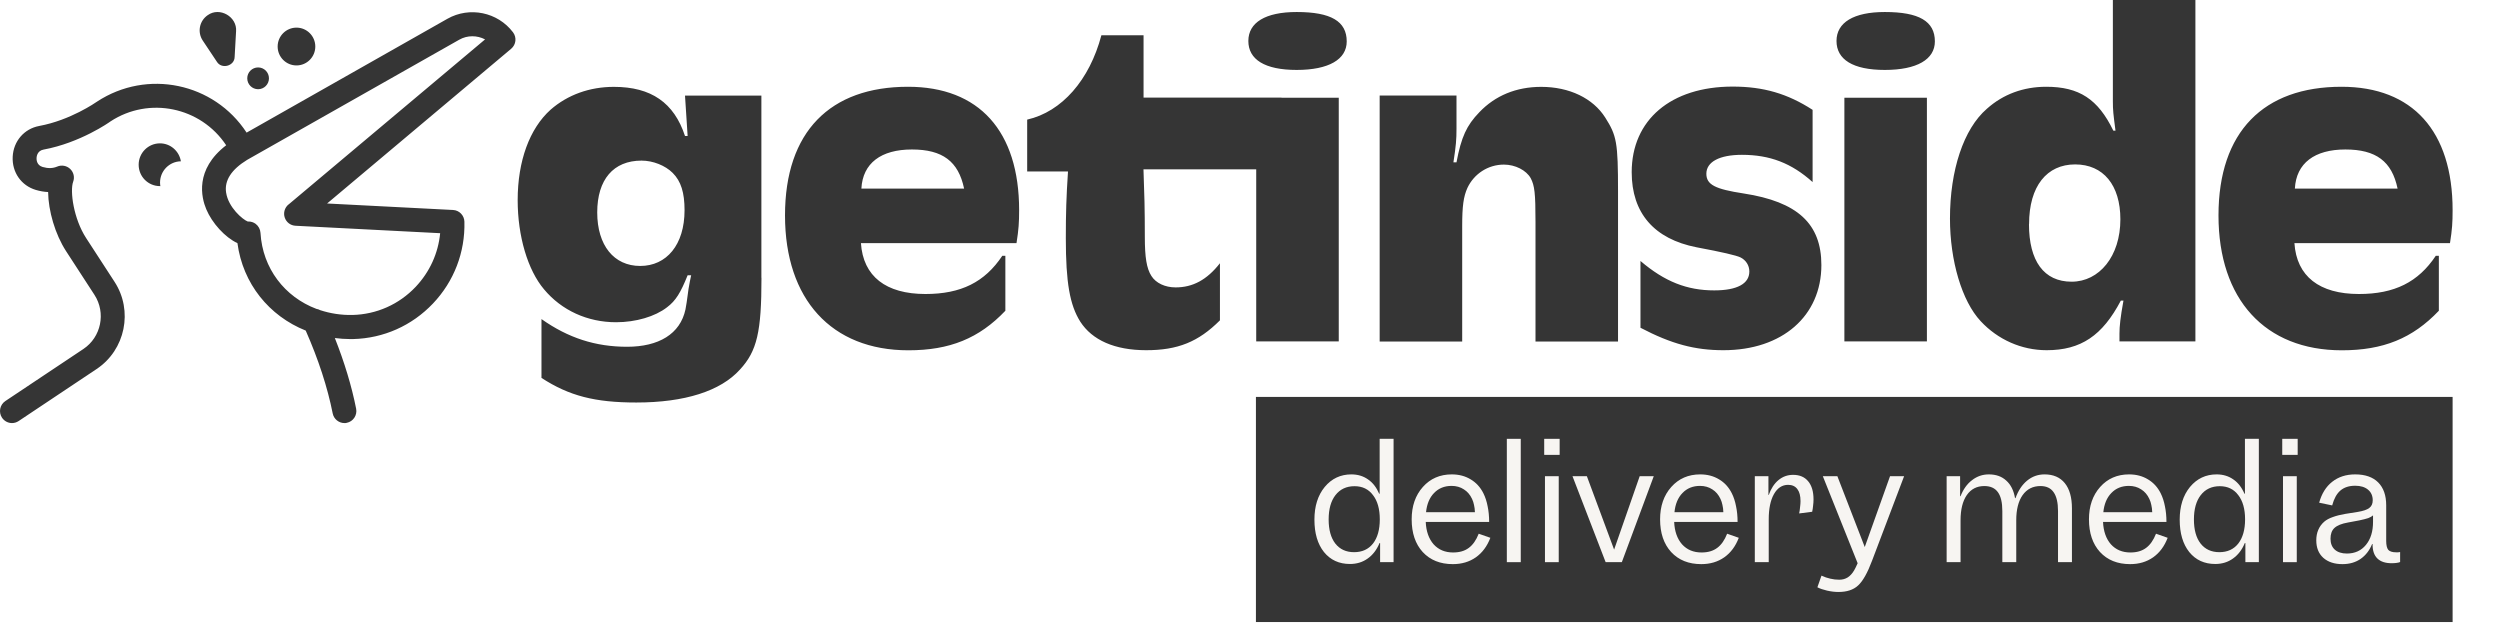
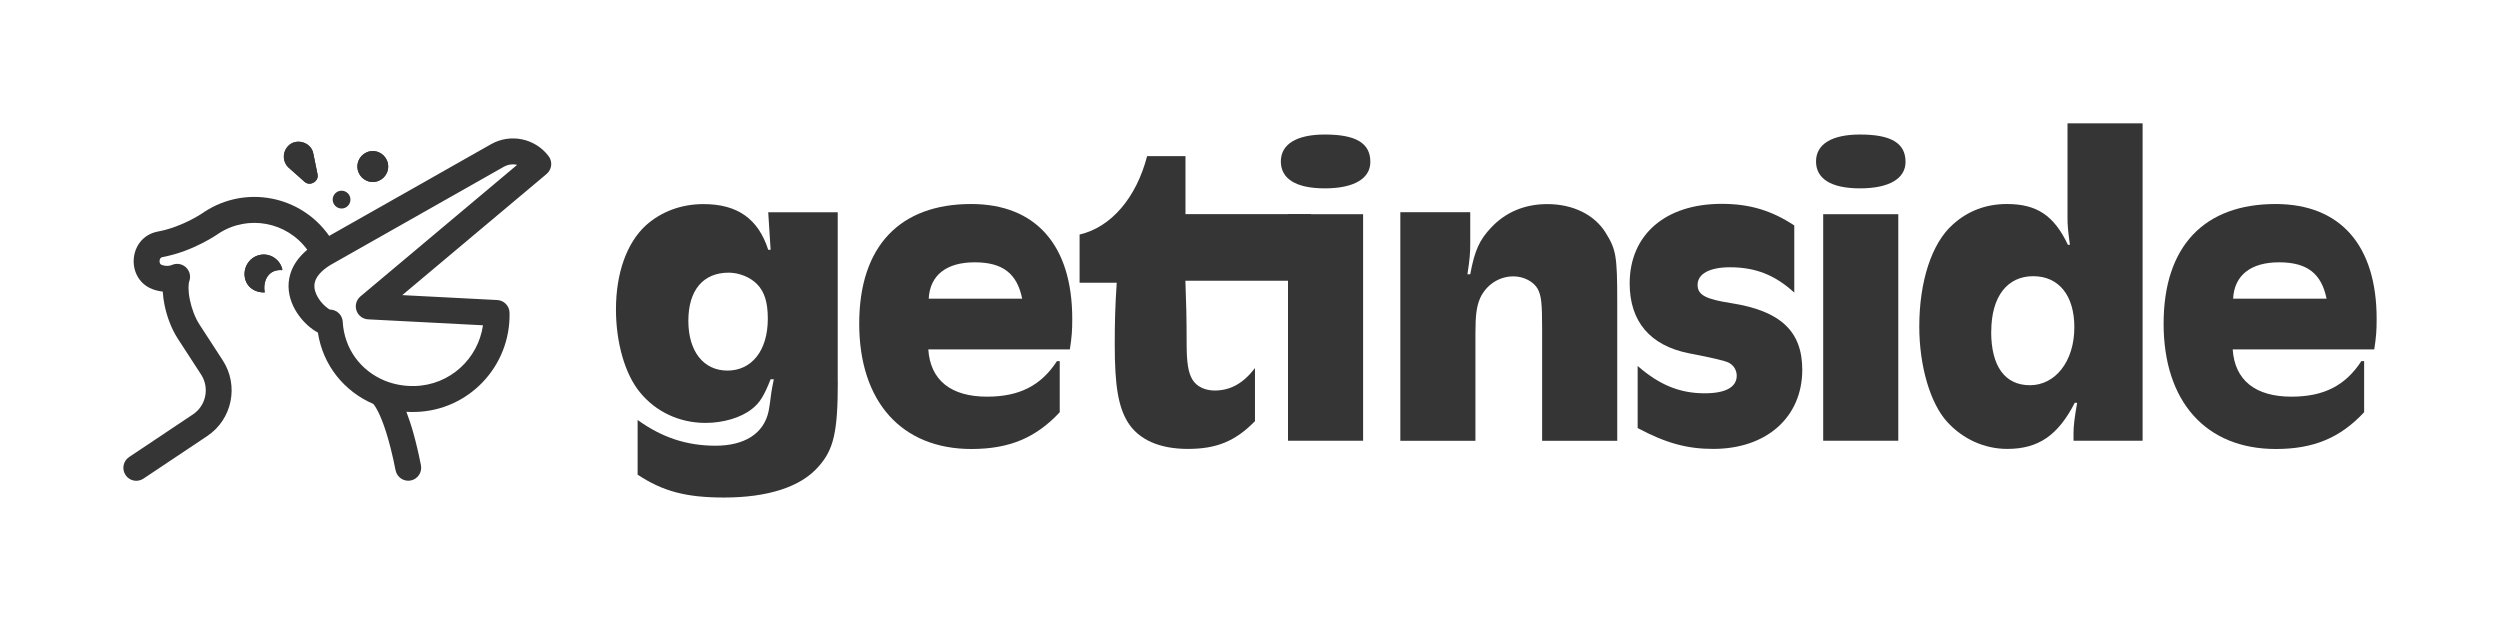
- <svg xmlns="http://www.w3.org/2000/svg" width="422" height="105" viewBox="0 0 422 105" fill="none">
-   <rect width="202" height="38" transform="translate(212 67)" fill="#353535" />
-   <path d="M227.878 95.2C226.039 95.2 224.574 94.527 223.484 93.182C222.411 91.836 221.875 90.014 221.875 87.715C221.875 85.45 222.454 83.611 223.612 82.198C224.787 80.784 226.286 80.077 228.108 80.077C229.181 80.077 230.117 80.358 230.918 80.92C231.718 81.465 232.348 82.274 232.808 83.347H232.885V74.074H235.235V94.893H232.961V91.675H232.859C232.399 92.799 231.735 93.667 230.867 94.28C230.015 94.893 229.019 95.2 227.878 95.2ZM224.276 87.69C224.276 89.427 224.651 90.781 225.4 91.751C226.167 92.722 227.222 93.207 228.568 93.207C229.93 93.207 230.994 92.722 231.761 91.751C232.527 90.763 232.91 89.401 232.91 87.664C232.91 85.927 232.527 84.565 231.761 83.577C231.012 82.572 229.973 82.07 228.644 82.07C227.282 82.07 226.209 82.572 225.426 83.577C224.659 84.565 224.276 85.936 224.276 87.69Z" fill="#F7F5F2" />
-   <path d="M245.238 95.225C243.109 95.225 241.414 94.544 240.154 93.182C238.911 91.819 238.29 89.98 238.29 87.664C238.29 85.433 238.92 83.611 240.18 82.198C241.44 80.784 243.066 80.077 245.059 80.077C246.268 80.077 247.332 80.358 248.252 80.92C249.172 81.465 249.887 82.249 250.398 83.27C250.721 83.918 250.96 84.65 251.113 85.467C251.283 86.268 251.368 87.145 251.368 88.098H240.665C240.733 89.682 241.176 90.942 241.994 91.879C242.828 92.799 243.926 93.258 245.289 93.258C246.362 93.258 247.239 93.003 247.92 92.492C248.618 91.981 249.18 91.181 249.606 90.091L251.573 90.781C251.028 92.211 250.21 93.309 249.121 94.076C248.031 94.842 246.736 95.225 245.238 95.225ZM248.482 84.216C248.158 83.517 247.699 82.981 247.102 82.606C246.506 82.215 245.817 82.019 245.033 82.019C243.824 82.019 242.836 82.419 242.07 83.219C241.304 84.003 240.853 85.084 240.716 86.463H248.967C248.95 85.987 248.899 85.578 248.814 85.237C248.746 84.88 248.635 84.539 248.482 84.216Z" fill="#F7F5F2" />
-   <path d="M254.353 94.893V74.074H256.703V94.893H254.353Z" fill="#F7F5F2" />
-   <path d="M263.268 76.782H260.662V74.074H263.268V76.782ZM260.79 94.893V80.384H263.114V94.893H260.79Z" fill="#F7F5F2" />
-   <path d="M276.779 80.384H279.155L273.765 94.893H271.032L265.437 80.384H267.864L272.462 92.773L276.779 80.384Z" fill="#F7F5F2" />
-   <path d="M287.172 95.225C285.043 95.225 283.349 94.544 282.089 93.182C280.845 91.819 280.224 89.98 280.224 87.664C280.224 85.433 280.854 83.611 282.114 82.198C283.374 80.784 285.001 80.077 286.993 80.077C288.202 80.077 289.267 80.358 290.186 80.92C291.106 81.465 291.821 82.249 292.332 83.27C292.656 83.918 292.894 84.65 293.047 85.467C293.218 86.268 293.303 87.145 293.303 88.098H282.6C282.668 89.682 283.11 90.942 283.928 91.879C284.762 92.799 285.861 93.258 287.223 93.258C288.296 93.258 289.173 93.003 289.854 92.492C290.552 91.981 291.114 91.181 291.54 90.091L293.507 90.781C292.962 92.211 292.145 93.309 291.055 94.076C289.965 94.842 288.671 95.225 287.172 95.225ZM290.416 84.216C290.093 83.517 289.633 82.981 289.037 82.606C288.441 82.215 287.751 82.019 286.968 82.019C285.759 82.019 284.771 82.419 284.004 83.219C283.238 84.003 282.787 85.084 282.651 86.463H290.902C290.885 85.987 290.833 85.578 290.748 85.237C290.68 84.88 290.57 84.539 290.416 84.216Z" fill="#F7F5F2" />
-   <path d="M302.675 80.154C303.782 80.154 304.633 80.52 305.229 81.252C305.825 81.968 306.123 82.989 306.123 84.318C306.123 84.641 306.098 84.999 306.047 85.391C306.013 85.765 305.962 86.097 305.894 86.387L303.697 86.668C303.765 86.361 303.816 86.012 303.85 85.621C303.901 85.212 303.927 84.871 303.927 84.599C303.927 83.696 303.748 83.015 303.39 82.555C303.033 82.078 302.513 81.84 301.832 81.84C300.827 81.84 300.027 82.368 299.431 83.424C298.852 84.462 298.562 85.876 298.562 87.664V94.893H296.212V80.384H298.511V83.551H298.562C298.954 82.461 299.499 81.627 300.197 81.048C300.912 80.452 301.738 80.154 302.675 80.154Z" fill="#F7F5F2" />
-   <path d="M321.413 80.384L315.997 94.663C315.231 96.707 314.448 98.095 313.647 98.827C312.864 99.559 311.757 99.925 310.326 99.925C309.73 99.925 309.092 99.849 308.411 99.696C307.746 99.542 307.201 99.355 306.776 99.134L307.465 97.167C307.976 97.405 308.47 97.575 308.947 97.678C309.441 97.797 309.943 97.856 310.454 97.856C310.999 97.856 311.476 97.729 311.885 97.473C312.293 97.218 312.659 96.818 312.983 96.273C313.085 96.102 313.179 95.924 313.264 95.736C313.366 95.549 313.468 95.328 313.571 95.072L307.695 80.384H310.148L314.771 92.339L319.037 80.384H321.413Z" fill="#F7F5F2" />
-   <path d="M328.592 94.893V80.384H330.866V83.756H330.942C331.402 82.581 332.049 81.678 332.884 81.048C333.718 80.401 334.663 80.077 335.719 80.077C336.928 80.077 337.907 80.426 338.657 81.125C339.423 81.806 339.917 82.793 340.138 84.088H340.215C340.675 82.811 341.33 81.823 342.182 81.125C343.033 80.426 344.013 80.077 345.12 80.077C346.601 80.077 347.742 80.571 348.543 81.559C349.343 82.547 349.743 83.969 349.743 85.825V94.893H347.393V86.259C347.393 84.846 347.146 83.79 346.652 83.091C346.175 82.393 345.435 82.044 344.43 82.044C343.153 82.044 342.148 82.555 341.416 83.577C340.7 84.599 340.343 86.012 340.343 87.817V94.893H337.993V86.259C337.993 84.829 337.746 83.773 337.252 83.091C336.758 82.393 335.992 82.044 334.953 82.044C333.693 82.044 332.705 82.555 331.99 83.577C331.291 84.599 330.942 86.012 330.942 87.817V94.893H328.592Z" fill="#F7F5F2" />
-   <path d="M359.566 95.225C357.437 95.225 355.742 94.544 354.482 93.182C353.239 91.819 352.617 89.98 352.617 87.664C352.617 85.433 353.247 83.611 354.508 82.198C355.768 80.784 357.394 80.077 359.387 80.077C360.596 80.077 361.66 80.358 362.58 80.92C363.499 81.465 364.215 82.249 364.726 83.27C365.049 83.918 365.288 84.65 365.441 85.467C365.611 86.268 365.696 87.145 365.696 88.098H354.993C355.061 89.682 355.504 90.942 356.321 91.879C357.156 92.799 358.254 93.258 359.617 93.258C360.69 93.258 361.567 93.003 362.248 92.492C362.946 91.981 363.508 91.181 363.934 90.091L365.901 90.781C365.356 92.211 364.538 93.309 363.448 94.076C362.358 94.842 361.064 95.225 359.566 95.225ZM362.81 84.216C362.486 83.517 362.026 82.981 361.43 82.606C360.834 82.215 360.145 82.019 359.361 82.019C358.152 82.019 357.164 82.419 356.398 83.219C355.632 84.003 355.18 85.084 355.044 86.463H363.295C363.278 85.987 363.227 85.578 363.142 85.237C363.074 84.88 362.963 84.539 362.81 84.216Z" fill="#F7F5F2" />
-   <path d="M373.937 95.2C372.098 95.2 370.633 94.527 369.544 93.182C368.471 91.836 367.934 90.014 367.934 87.715C367.934 85.45 368.513 83.611 369.671 82.198C370.846 80.784 372.345 80.077 374.167 80.077C375.24 80.077 376.177 80.358 376.977 80.92C377.778 81.465 378.408 82.274 378.867 83.347H378.944V74.074H381.294V94.893H379.021V91.675H378.919C378.459 92.799 377.795 93.667 376.926 94.28C376.075 94.893 375.078 95.2 373.937 95.2ZM370.335 87.69C370.335 89.427 370.71 90.781 371.459 91.751C372.226 92.722 373.282 93.207 374.627 93.207C375.989 93.207 377.054 92.722 377.82 91.751C378.586 90.763 378.97 89.401 378.97 87.664C378.97 85.927 378.586 84.565 377.82 83.577C377.071 82.572 376.032 82.07 374.704 82.07C373.341 82.07 372.268 82.572 371.485 83.577C370.719 84.565 370.335 85.936 370.335 87.69Z" fill="#F7F5F2" />
-   <path d="M387.848 76.782H385.243V74.074H387.848V76.782ZM385.371 94.893V80.384H387.695V94.893H385.371Z" fill="#F7F5F2" />
-   <path d="M403.71 95.072C402.654 95.072 401.854 94.808 401.309 94.28C400.764 93.752 400.491 92.969 400.491 91.93V91.828H400.415C399.972 92.918 399.316 93.761 398.448 94.357C397.596 94.936 396.583 95.225 395.408 95.225C394.045 95.225 392.964 94.868 392.164 94.152C391.38 93.437 390.989 92.458 390.989 91.215C390.989 90.551 391.099 89.963 391.321 89.452C391.542 88.924 391.874 88.464 392.317 88.073C392.692 87.749 393.177 87.485 393.773 87.281C394.369 87.059 395.076 86.881 395.893 86.744L397.988 86.412C398.908 86.259 399.555 86.038 399.929 85.748C400.321 85.459 400.517 85.024 400.517 84.445C400.517 83.696 400.253 83.1 399.725 82.657C399.197 82.215 398.473 81.993 397.554 81.993C396.515 81.993 395.68 82.266 395.05 82.811C394.437 83.338 393.977 84.173 393.671 85.314L391.474 84.854C391.9 83.321 392.632 82.146 393.671 81.329C394.727 80.495 396.021 80.077 397.554 80.077C399.24 80.077 400.534 80.528 401.436 81.431C402.339 82.334 402.79 83.62 402.79 85.288V91.291C402.79 92.024 402.91 92.535 403.148 92.824C403.403 93.097 403.855 93.233 404.502 93.233C404.604 93.233 404.698 93.233 404.783 93.233C404.868 93.216 404.987 93.199 405.14 93.182V94.868C405.004 94.936 404.8 94.987 404.527 95.021C404.272 95.055 403.999 95.072 403.71 95.072ZM393.39 90.934C393.39 91.717 393.628 92.33 394.105 92.773C394.599 93.216 395.28 93.437 396.149 93.437C397.494 93.437 398.567 92.952 399.367 91.981C400.168 91.01 400.568 89.716 400.568 88.098V87C400.381 87.17 400.108 87.323 399.75 87.46C399.393 87.579 398.89 87.707 398.243 87.843L396.327 88.201C395.272 88.388 394.514 88.694 394.054 89.12C393.611 89.529 393.39 90.133 393.39 90.934Z" fill="#F7F5F2" />
-   <path fill-rule="evenodd" clip-rule="evenodd" d="M357.767 57.633H370.584V0H356.652V17.09C356.652 18.648 356.729 19.244 357.095 22.055H356.729C354.147 16.724 350.954 14.646 345.394 14.646C341.544 14.646 338.122 15.914 335.388 18.358C331.447 21.765 329.155 28.73 329.155 36.888C329.155 43.991 331.157 50.82 334.349 54.226C337.236 57.327 341.239 59.114 345.47 59.114C351.245 59.114 354.88 56.67 357.996 50.743H358.439C357.92 53.63 357.767 55.051 357.767 56.304V57.633ZM349.686 47.55C345.012 47.55 342.491 44.068 342.491 37.835H342.507C342.507 31.389 345.531 27.753 350.282 27.753C355.033 27.753 357.92 31.236 357.92 37.025C357.92 43.258 354.361 47.55 349.686 47.55ZM218.879 11.805C224.286 11.805 227.326 10.033 227.326 6.993C227.326 3.586 224.653 2.028 218.879 2.028C213.609 2.028 210.721 3.8 210.721 6.916C210.721 10.033 213.471 11.805 218.879 11.805ZM212.05 28.578H193.018C193.171 32.656 193.247 35.253 193.247 39.989C193.247 43.395 193.537 45.32 194.362 46.588C195.111 47.779 196.654 48.513 198.441 48.513C201.328 48.513 203.711 47.26 205.926 44.434V54.073C202.291 57.709 198.808 59.114 193.476 59.114C188.145 59.114 184.357 57.403 182.355 54.302C180.583 51.492 179.911 47.703 179.911 40.218C179.911 35.986 179.988 33.328 180.278 28.944H173.388V20.191C179.239 18.862 183.914 13.515 185.915 5.954H193.033V16.479H216.329L216.314 16.494L225.982 16.494V57.633H212.05V28.578ZM156.217 49.628C149.557 49.628 145.692 46.664 145.325 41.028L145.34 41.043H171.585C171.951 38.736 172.028 37.56 172.028 35.482C172.028 22.131 165.276 14.646 153.269 14.646C140.147 14.646 132.509 22.208 132.509 36.368C132.509 50.529 140.36 59.13 153.33 59.13C160.296 59.13 165.26 57.129 169.706 52.454V43.181H169.186C166.223 47.627 162.22 49.628 156.217 49.628ZM153.926 25.232C159.104 25.232 161.777 27.233 162.74 31.831H145.402C145.631 27.524 148.747 25.232 153.926 25.232ZM124.901 62.384C127.788 59.267 128.537 56.014 128.537 46.894H128.522V16.143H115.629L116.072 22.956H115.629C113.78 17.335 109.916 14.662 103.622 14.662C99.543 14.662 95.831 15.991 92.944 18.511C89.385 21.704 87.383 27.188 87.383 33.787C87.383 39.867 89.079 45.58 91.829 48.834C94.792 52.393 99.177 54.394 103.988 54.394C107.334 54.394 110.588 53.432 112.589 51.874C114.071 50.759 114.88 49.43 116.072 46.466H116.668C116.467 47.383 116.405 47.74 116.336 48.139C116.305 48.319 116.272 48.507 116.225 48.758C115.98 50.631 115.807 51.792 115.705 52.24C114.819 56.38 111.183 58.534 105.852 58.534C100.521 58.534 95.923 57.052 91.401 53.86V63.789C96.076 66.829 100.444 67.944 107.41 67.944C115.568 67.944 121.632 66.019 124.901 62.384ZM108.067 44.893C103.624 44.893 100.814 41.413 100.811 35.857C100.814 30.301 103.548 27.111 108.296 27.111C110.221 27.111 112.299 27.936 113.551 29.189C114.957 30.594 115.552 32.519 115.552 35.483C115.552 41.333 112.512 44.893 108.067 44.893ZM326.607 6.993C326.607 10.033 323.567 11.805 318.159 11.805C312.751 11.805 310.002 10.033 310.002 6.916C310.002 3.8 312.889 2.028 318.159 2.028C323.933 2.028 326.607 3.586 326.607 6.993ZM311.331 16.494H325.262V57.633H311.331V16.494ZM245.856 16.128H232.887V57.648H246.818V38.156C246.818 34.826 247.032 33.191 247.704 31.71C248.819 29.342 251.187 27.784 253.86 27.784C255.785 27.784 257.634 28.746 258.382 30.075C259.039 31.328 259.192 32.596 259.192 37.407V57.648H273.123V32.305C273.123 24.011 272.894 22.895 270.97 19.855C268.907 16.586 264.905 14.662 260.154 14.662C255.938 14.662 252.379 16.143 249.705 18.954C247.567 21.169 246.665 23.109 245.856 27.402H245.336C245.779 24.576 245.856 23.476 245.856 21.765V16.128ZM305.967 30.732C302.407 27.539 298.772 26.134 294.036 26.134C290.248 26.134 288.033 27.325 288.033 29.326C288.033 31.175 289.514 31.923 294.326 32.657C303.446 34.062 307.448 37.774 307.448 44.74C307.448 53.34 300.849 59.115 290.92 59.115C286.108 59.115 282.167 58.076 276.912 55.326V44.053C280.99 47.535 284.764 49.017 289.362 49.017C293.211 49.017 295.289 47.902 295.289 45.825C295.289 44.786 294.693 43.9 293.807 43.457C293.115 43.111 290.645 42.54 286.398 41.746C279.203 40.34 275.43 35.956 275.43 29.067C275.43 20.253 282.029 14.616 292.478 14.616C297.672 14.616 301.735 15.807 305.967 18.542V30.701V30.732ZM387.298 41.028C387.664 46.664 391.529 49.628 398.19 49.628C404.193 49.628 408.195 47.627 411.159 43.181H411.678V52.454C407.233 57.129 402.268 59.13 395.302 59.13C382.333 59.13 374.481 50.529 374.481 36.368C374.481 22.208 382.119 14.646 395.241 14.646C407.248 14.646 414 22.131 414 35.482C414 37.56 413.924 38.736 413.557 41.043H387.313L387.298 41.028ZM404.712 31.831C403.75 27.233 401.077 25.232 395.898 25.232C390.72 25.232 387.603 27.524 387.374 31.831H404.712ZM39.849 5.286L39.607 9.612C39.58 11.153 37.412 11.721 36.617 10.437L34.22 6.841C33.278 5.422 33.655 3.516 35.069 2.556C37.089 1.109 40.051 2.84 39.849 5.286ZM75.537 3.163C79.254 1.068 84.007 2.041 86.593 5.448C87.253 6.313 87.118 7.53 86.283 8.233L55.215 34.349L76.479 35.444C77.53 35.498 78.365 36.363 78.392 37.417C78.526 42.581 76.641 47.488 73.086 51.233C69.531 54.977 64.736 57.113 59.592 57.234H59.067C58.205 57.234 57.357 57.167 56.522 57.059C58.151 61.182 59.363 65.183 60.117 68.995C60.333 70.09 59.619 71.158 58.528 71.374C58.407 71.415 58.272 71.415 58.138 71.415C57.195 71.415 56.347 70.739 56.158 69.779C55.283 65.372 53.748 60.668 51.606 55.802C45.438 53.341 40.995 47.894 40.079 41.04C37.991 40.08 35.796 37.661 34.813 35.309C33.992 33.362 32.834 28.631 38.18 24.521C33.884 18.047 25.158 16.235 18.653 20.493C18.518 20.601 13.576 24.102 7.341 25.252C6.318 25.441 6.183 26.373 6.169 26.657C6.156 26.941 6.183 27.887 7.193 28.185C8.122 28.455 8.917 28.428 9.657 28.117C10.398 27.806 11.246 27.955 11.839 28.509C12.431 29.064 12.633 29.915 12.351 30.672C11.772 32.254 12.431 36.944 14.532 40.175L19.326 47.556C22.518 52.449 21.158 59.059 16.31 62.29L3.139 71.077C2.789 71.306 2.412 71.415 2.022 71.415C1.362 71.415 0.729 71.09 0.338 70.509C-0.281 69.576 -0.025 68.319 0.904 67.697L14.074 58.911C17.078 56.91 17.913 52.814 15.946 49.773L11.152 42.392C9.294 39.526 8.163 35.579 8.122 32.416C7.449 32.389 6.762 32.267 6.062 32.064C3.584 31.334 2.008 29.077 2.143 26.441C2.278 23.819 4.082 21.737 6.614 21.264C11.868 20.296 16.164 17.303 16.37 17.16L16.377 17.154C24.848 11.598 36.133 13.978 41.627 22.386L75.537 3.163ZM48.065 36.728C47.795 35.931 48.051 35.065 48.684 34.525V34.538L81.879 6.651C80.546 5.948 78.89 5.921 77.516 6.705L41.722 26.982C39.069 28.604 37.857 30.469 38.166 32.497C38.544 35.025 40.968 37.066 41.816 37.39H41.951C42.382 37.39 42.799 37.526 43.149 37.782C43.634 38.147 43.93 38.702 43.971 39.31C44.321 45.312 48.078 50.124 53.411 52.138C53.626 52.165 53.842 52.246 54.044 52.355C55.741 52.909 57.572 53.206 59.498 53.166C63.565 53.071 67.362 51.381 70.163 48.421C72.534 45.907 73.975 42.757 74.298 39.364L49.883 38.107C49.048 38.066 48.334 37.526 48.065 36.728ZM27.002 24.198C28.78 24.198 30.247 25.509 30.53 27.212L30.544 27.226C28.591 27.253 27.015 28.848 27.015 30.821C27.015 31.024 27.042 31.227 27.069 31.416H27.002C25.009 31.416 23.406 29.808 23.406 27.807C23.406 25.806 25.022 24.198 27.002 24.198ZM53.223 7.855C53.223 9.617 51.8 11.045 50.045 11.045C48.289 11.045 46.867 9.617 46.867 7.855C46.867 6.093 48.289 4.664 50.045 4.664C51.8 4.664 53.223 6.093 53.223 7.855ZM43.568 15.059C44.579 15.059 45.399 14.236 45.399 13.221C45.399 12.206 44.579 11.382 43.568 11.382C42.556 11.382 41.736 12.206 41.736 13.221C41.736 14.236 42.556 15.059 43.568 15.059Z" fill="#353535" />
+ <svg xmlns="http://www.w3.org/2000/svg" width="608" height="151" viewBox="0 0 608 151" fill="none">
+   <path d="M203.755 92.806C203.755 105.021 202.774 109.379 198.989 113.553C194.703 118.422 186.752 121 176.058 121C166.925 121 161.198 119.506 155.069 115.435V102.136C160.997 106.412 167.025 108.397 174.015 108.397C181.004 108.397 185.771 105.512 186.933 99.967C187.066 99.367 187.293 97.812 187.613 95.302C187.814 94.218 187.814 94.013 188.194 92.234H187.413C185.851 96.203 184.79 97.983 182.847 99.476C180.223 101.563 175.958 102.852 171.572 102.852C165.263 102.852 159.515 100.172 155.63 95.405C152.025 91.047 149.802 83.395 149.802 75.252C149.802 66.413 152.426 59.068 157.092 54.792C160.877 51.416 165.744 49.636 171.091 49.636C179.342 49.636 184.409 53.217 186.832 60.746H187.413L186.832 51.621H203.735V92.806H203.755ZM167.406 78.014C167.406 85.461 171.091 90.126 176.919 90.126C182.747 90.126 186.732 85.359 186.732 77.523C186.732 73.554 185.951 70.976 184.109 69.094C182.466 67.416 179.743 66.311 177.219 66.311C170.991 66.311 167.406 70.587 167.406 78.034V78.014Z" fill="#353535" />
+   <path d="M225.763 84.951C226.244 92.5 231.311 96.469 240.043 96.469C247.913 96.469 253.161 93.789 257.046 87.835H257.727V100.255C251.899 106.515 245.39 109.196 236.258 109.196C219.255 109.196 208.961 97.677 208.961 78.71C208.961 59.744 218.974 49.617 236.177 49.617C251.919 49.617 260.771 59.642 260.771 77.524C260.771 80.306 260.671 81.882 260.19 84.971H225.783L225.763 84.951ZM248.594 72.634C247.333 66.475 243.828 63.795 237.039 63.795C230.249 63.795 226.164 66.864 225.863 72.634H248.594Z" fill="#353535" />
+   <path d="M318.83 52.092V68.275H288.289C288.489 73.738 288.589 77.216 288.589 83.559C288.589 88.121 288.97 90.699 290.051 92.397C291.033 93.993 293.055 94.975 295.398 94.975C299.184 94.975 302.308 93.298 305.212 89.513V102.423C300.445 107.292 295.879 109.175 288.89 109.175C281.9 109.175 276.933 106.883 274.31 102.73C271.987 98.965 271.106 93.891 271.106 83.866C271.106 78.198 271.206 74.638 271.586 68.766H262.554V57.043C270.224 55.263 276.353 48.102 278.976 37.974H288.309V52.071H318.85L318.83 52.092Z" fill="#353535" />
+   <path d="M333.269 39.366C333.269 43.437 329.283 45.81 322.194 45.81C315.104 45.81 311.499 43.437 311.499 39.263C311.499 35.09 315.284 32.716 322.194 32.716C329.764 32.716 333.269 34.803 333.269 39.366ZM313.242 52.092H331.506V107.19H313.242V52.092Z" fill="#353535" />
+   <path d="M463.427 39.366C463.427 43.437 459.441 45.81 452.352 45.81C445.262 45.81 441.657 43.437 441.657 39.263C441.657 35.09 445.442 32.716 452.352 32.716C459.922 32.716 463.427 34.803 463.427 39.366ZM443.4 52.092H461.664V107.19H443.4V52.092Z" fill="#353535" />
+   <path d="M340.56 51.6H357.563V59.15C357.563 61.442 357.463 62.915 356.882 66.7H357.563C358.624 60.95 359.806 58.352 362.61 55.386C366.114 51.621 370.781 49.636 376.308 49.636C382.537 49.636 387.784 52.214 390.488 56.593C393.011 60.664 393.311 62.158 393.311 73.267V107.21H375.047V80.101C375.047 73.656 374.846 71.958 373.985 70.28C373.004 68.5 370.581 67.211 368.057 67.211C364.552 67.211 361.448 69.298 359.986 72.469C359.105 74.454 358.825 76.643 358.825 81.103V107.21H340.56V51.6Z" fill="#353535" />
+   <path d="M436.369 71.16C431.702 66.884 426.936 65.001 420.727 65.001C415.761 65.001 412.857 66.597 412.857 69.278C412.857 71.753 414.799 72.756 421.108 73.738C433.064 75.62 438.311 80.592 438.311 89.921C438.311 101.44 429.66 109.174 416.642 109.174C410.333 109.174 405.166 107.783 398.277 104.1V89.001C403.624 93.666 408.571 95.65 414.599 95.65C419.646 95.65 422.37 94.157 422.37 91.374C422.37 89.983 421.589 88.796 420.427 88.203C419.519 87.739 416.281 86.975 410.714 85.911C401.281 84.029 396.334 78.157 396.334 68.93C396.334 57.124 404.986 49.575 418.685 49.575C425.494 49.575 430.821 51.171 436.369 54.833V71.119V71.16Z" fill="#353535" />
+   <path d="M521.083 107.19H504.28V105.41C504.28 103.732 504.48 101.829 505.161 97.963H504.58C500.495 105.901 495.728 109.174 488.158 109.174C482.611 109.174 477.364 106.781 473.578 102.627C469.393 98.065 466.769 88.919 466.769 79.406C466.769 68.48 469.773 59.15 474.94 54.588C478.525 51.314 483.011 49.616 488.058 49.616C495.348 49.616 499.534 52.399 502.918 59.539H503.399C502.918 55.775 502.818 54.977 502.818 52.89V30H521.083V107.19ZM484.253 80.674C484.253 89.022 487.557 93.686 493.686 93.686C499.814 93.686 504.48 87.937 504.48 79.59C504.48 71.835 500.695 67.171 494.467 67.171C488.238 67.171 484.273 72.04 484.273 80.674H484.253Z" fill="#353535" />
+   <path d="M542.992 84.951C543.473 92.5 548.54 96.469 557.272 96.469C565.143 96.469 570.39 93.789 574.275 87.835H574.956V100.255C569.128 106.515 562.619 109.196 553.487 109.196C536.484 109.196 526.19 97.677 526.19 78.71C526.19 59.744 536.203 49.617 553.407 49.617C569.148 49.617 578 59.642 578 77.524C578 80.306 577.9 81.882 577.419 84.971H543.012L542.992 84.951ZM565.823 72.634C564.562 66.475 561.057 63.795 554.268 63.795C547.479 63.795 543.393 66.864 543.093 72.634H565.823Z" fill="#353535" />
+   <path fill-rule="evenodd" clip-rule="evenodd" d="M119.406 35.079C124.14 32.392 130.118 33.628 133.417 37.968C134.437 39.31 134.225 41.22 132.935 42.303L97.834 71.773L120.938 72.968C122.581 73.053 123.88 74.394 123.92 76.044C124.231 89.06 113.991 99.877 101.015 100.189C100.28 100.208 99.552 100.193 98.832 100.148C99.977 103.096 101.209 107.257 102.372 113.146C102.71 114.856 101.603 116.517 99.9 116.856C98.196 117.194 96.542 116.083 96.204 114.374C94.643 106.468 93.027 102.221 91.912 100.035C91.401 99.032 91.012 98.494 90.806 98.246C83.774 95.222 78.538 88.908 77.31 80.885C76.633 80.532 75.963 80.072 75.338 79.557C73.859 78.341 72.309 76.557 71.296 74.394C70.27 72.203 69.731 69.459 70.625 66.567C71.289 64.422 72.658 62.466 74.725 60.741C69.768 53.944 60.325 52.148 53.201 56.771L53.169 56.793C53.114 56.832 53.038 56.884 52.942 56.949C52.75 57.078 52.476 57.258 52.13 57.475C51.438 57.908 50.45 58.491 49.233 59.115C46.818 60.354 43.405 61.804 39.553 62.515L39.556 62.514C39.259 62.569 39.117 62.688 39.026 62.803C38.912 62.946 38.814 63.175 38.8 63.459C38.785 63.742 38.858 63.979 38.957 64.133C39.035 64.256 39.165 64.389 39.457 64.475L39.469 64.478C40.399 64.756 41.163 64.719 41.837 64.429C42.99 63.931 44.328 64.169 45.24 65.036C46.153 65.903 46.463 67.231 46.031 68.414C45.812 69.014 45.708 70.615 46.172 72.897C46.61 75.056 47.448 77.281 48.522 78.936L48.523 78.938L54.17 87.632L54.171 87.633C58.159 93.764 56.48 102.001 50.388 106.052L50.385 106.054L34.886 116.403C33.44 117.369 31.489 116.975 30.527 115.524C29.565 114.073 29.957 112.114 31.403 111.148L46.908 100.795L46.913 100.791C50.118 98.661 51.009 94.317 48.905 91.083L43.253 82.382C41.661 79.928 40.571 76.921 40.01 74.159C39.798 73.114 39.642 72.011 39.583 70.919C38.931 70.847 38.294 70.712 37.68 70.529C30.396 68.377 30.96 57.691 38.413 56.308L38.416 56.307C41.467 55.744 44.283 54.566 46.371 53.495C47.406 52.964 48.238 52.472 48.803 52.119C49.086 51.942 49.3 51.801 49.438 51.708C49.507 51.661 49.557 51.627 49.587 51.606L49.616 51.586C49.652 51.56 49.689 51.535 49.727 51.51C59.787 44.935 73.199 47.571 80.054 57.37L119.402 35.081M80.363 64.442C77.859 65.984 76.946 67.421 76.631 68.439C76.314 69.463 76.448 70.558 76.987 71.71C77.54 72.889 78.447 73.954 79.323 74.675C79.702 74.987 80.015 75.184 80.22 75.29C80.877 75.291 81.524 75.499 82.066 75.895C82.827 76.452 83.299 77.323 83.353 78.267C83.726 84.87 87.781 90.202 93.557 92.566C93.644 92.597 93.73 92.631 93.816 92.67C95.967 93.51 98.349 93.942 100.862 93.88C109.372 93.674 116.282 87.297 117.461 79.109L89.51 77.663C88.219 77.596 87.1 76.743 86.69 75.512C86.28 74.281 86.663 72.923 87.655 72.091L125.77 40.09C124.69 39.845 123.525 39.992 122.5 40.574L122.497 40.576L80.363 64.442ZM80.44 75.383C80.44 75.383 80.417 75.379 80.366 75.358C80.413 75.37 80.44 75.383 80.44 75.383Z" fill="#353535" />
+   <path d="M68.606 65.696C68.606 65.696 68.669 65.526 68.648 65.441C68.001 62.912 65.433 61.383 62.948 62.062C60.463 62.721 58.96 65.335 59.628 67.863C60.192 70.052 62.238 71.199 64.389 71.114C63.888 68.671 65.015 65.398 68.627 65.696H68.606Z" fill="#353535" />
+   <path fill-rule="evenodd" clip-rule="evenodd" d="M67.501 65.725C67.234 65.764 66.984 65.827 66.753 65.91C66.7 65.929 66.649 65.949 66.598 65.969C66.28 66.101 65.998 66.272 65.749 66.475C65.215 66.911 64.837 67.492 64.597 68.135C64.595 68.142 64.592 68.148 64.59 68.155C64.59 68.155 64.59 68.155 64.59 68.155C64.59 68.155 64.59 68.155 64.59 68.155C64.455 68.522 64.365 68.909 64.317 69.301C64.243 69.913 64.27 70.537 64.389 71.114C62.877 71.174 61.417 70.625 60.487 69.534C60.094 69.072 59.795 68.514 59.628 67.863C58.96 65.335 60.463 62.721 62.948 62.062C65.382 61.396 67.897 62.851 68.606 65.288C68.614 65.313 68.621 65.337 68.627 65.362C68.634 65.388 68.641 65.414 68.648 65.441C68.648 65.441 68.648 65.441 68.648 65.441C68.659 65.483 68.648 65.547 68.635 65.6C68.632 65.611 68.63 65.621 68.627 65.63C68.618 65.663 68.609 65.688 68.607 65.694C68.607 65.694 68.607 65.694 68.606 65.694C68.605 65.694 68.603 65.694 68.601 65.694C68.242 65.666 67.909 65.673 67.599 65.712C67.566 65.716 67.534 65.72 67.501 65.725ZM68.606 65.696C68.606 65.696 68.607 65.695 68.607 65.694C68.614 65.695 68.621 65.695 68.627 65.696H68.606Z" fill="#353535" />
+   <path d="M76.196 37.348L77.215 42.35C77.645 44.114 75.345 45.415 74.055 44.191L70.247 40.817C68.748 39.484 68.608 37.199 69.931 35.679C71.8 33.422 75.694 34.5 76.196 37.348Z" fill="#353535" />
+   <path fill-rule="evenodd" clip-rule="evenodd" d="M70.247 40.817C68.748 39.484 68.608 37.199 69.931 35.679C71.8 33.422 75.694 34.5 76.196 37.348L77.215 42.35C77.645 44.114 75.345 45.415 74.055 44.191L70.247 40.817ZM71.559 40.549C71.694 40.614 71.824 40.662 71.94 40.693C72.581 40.866 73.767 40.813 74.664 39.832C74.68 39.815 74.696 39.797 74.711 39.779C74.73 39.757 74.748 39.734 74.766 39.711C75.072 39.313 75.25 38.844 75.298 38.363C74.65 38.366 74.05 38.508 73.567 38.711C73.526 38.728 73.486 38.746 73.447 38.764C73.343 38.812 73.244 38.863 73.153 38.915C72.603 39.232 71.994 39.794 71.559 40.549Z" fill="#353535" />
+   <path d="M90.664 44.259C92.733 44.259 94.41 42.576 94.41 40.499C94.41 38.423 92.733 36.74 90.664 36.74C88.596 36.74 86.919 38.423 86.919 40.499C86.919 42.576 88.596 44.259 90.664 44.259Z" fill="#353535" />
+   <path fill-rule="evenodd" clip-rule="evenodd" d="M90.664 37.947C89.26 37.947 88.121 39.09 88.121 40.499C88.121 41.909 89.26 43.052 90.664 43.052C92.069 43.052 93.207 41.909 93.207 40.499C93.207 39.09 92.069 37.947 90.664 37.947ZM94.41 40.499C94.41 42.576 92.733 44.259 90.664 44.259C88.596 44.259 86.919 42.576 86.919 40.499C86.919 38.423 88.596 36.74 90.664 36.74C92.733 36.74 94.41 38.423 94.41 40.499Z" fill="#353535" />
+   <path d="M83.069 50.711C84.26 50.711 85.227 49.741 85.227 48.545C85.227 47.348 84.26 46.378 83.069 46.378C81.876 46.378 80.91 47.348 80.91 48.545C80.91 49.741 81.876 50.711 83.069 50.711Z" fill="#353535" />
</svg>
